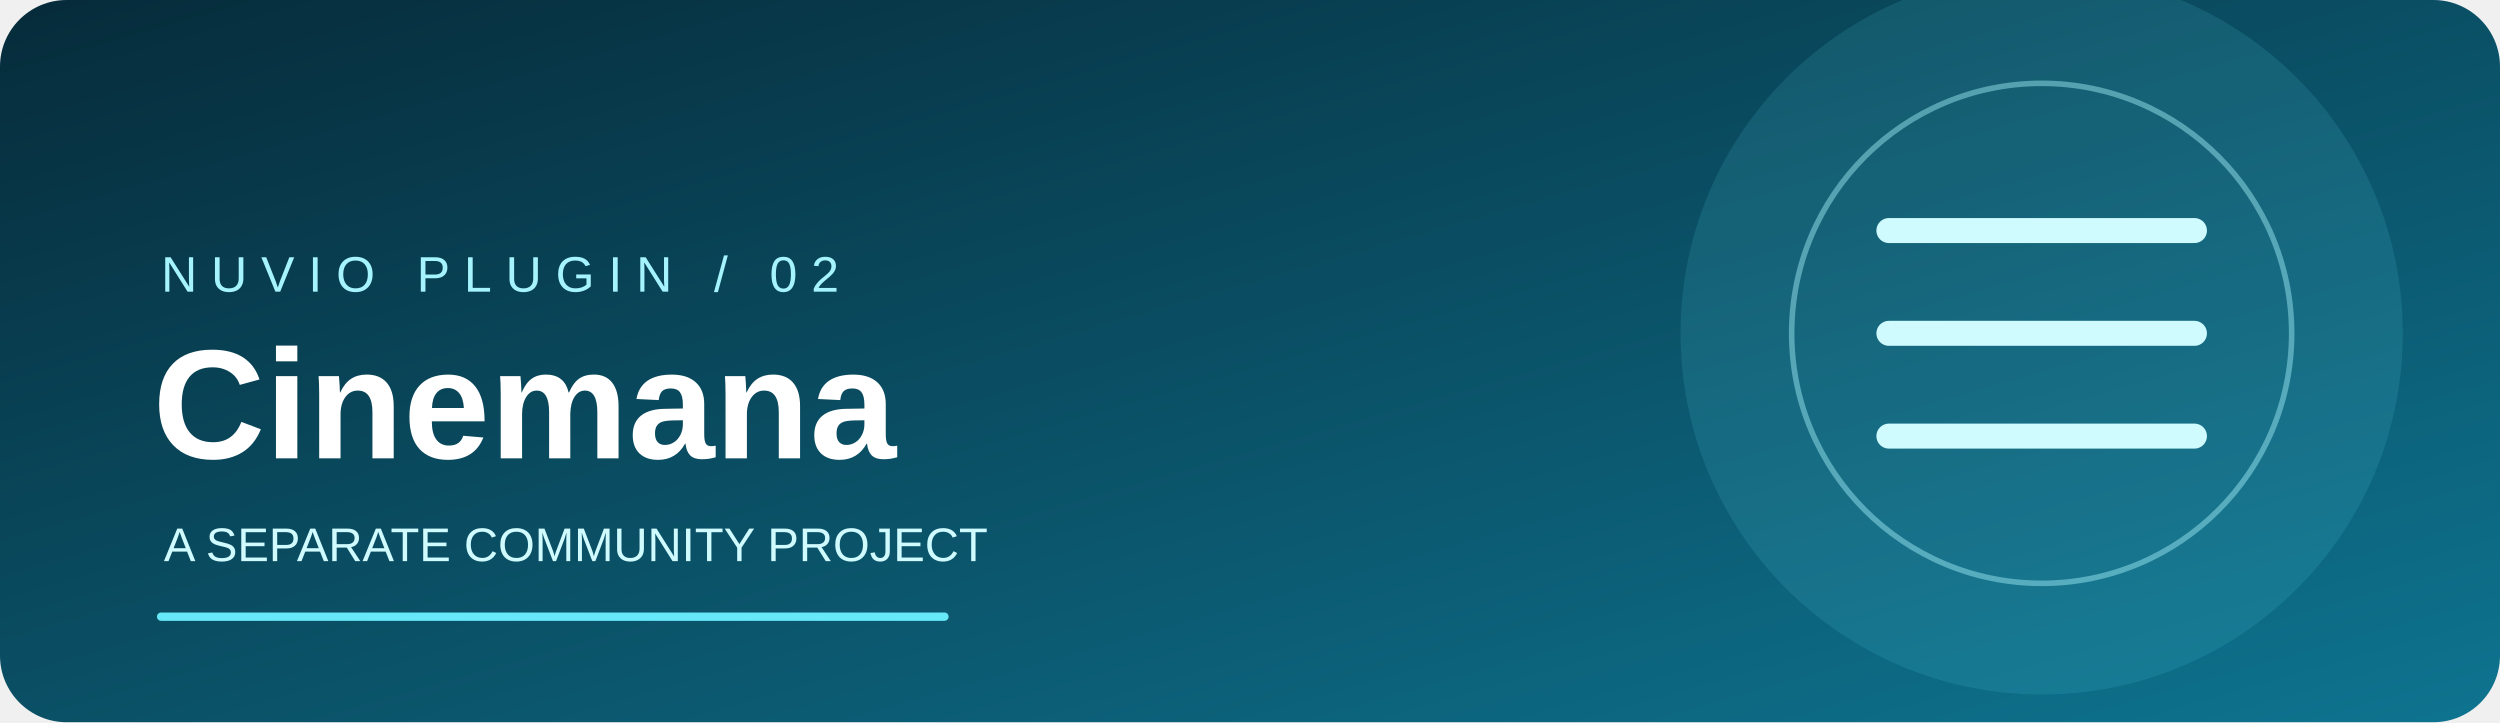
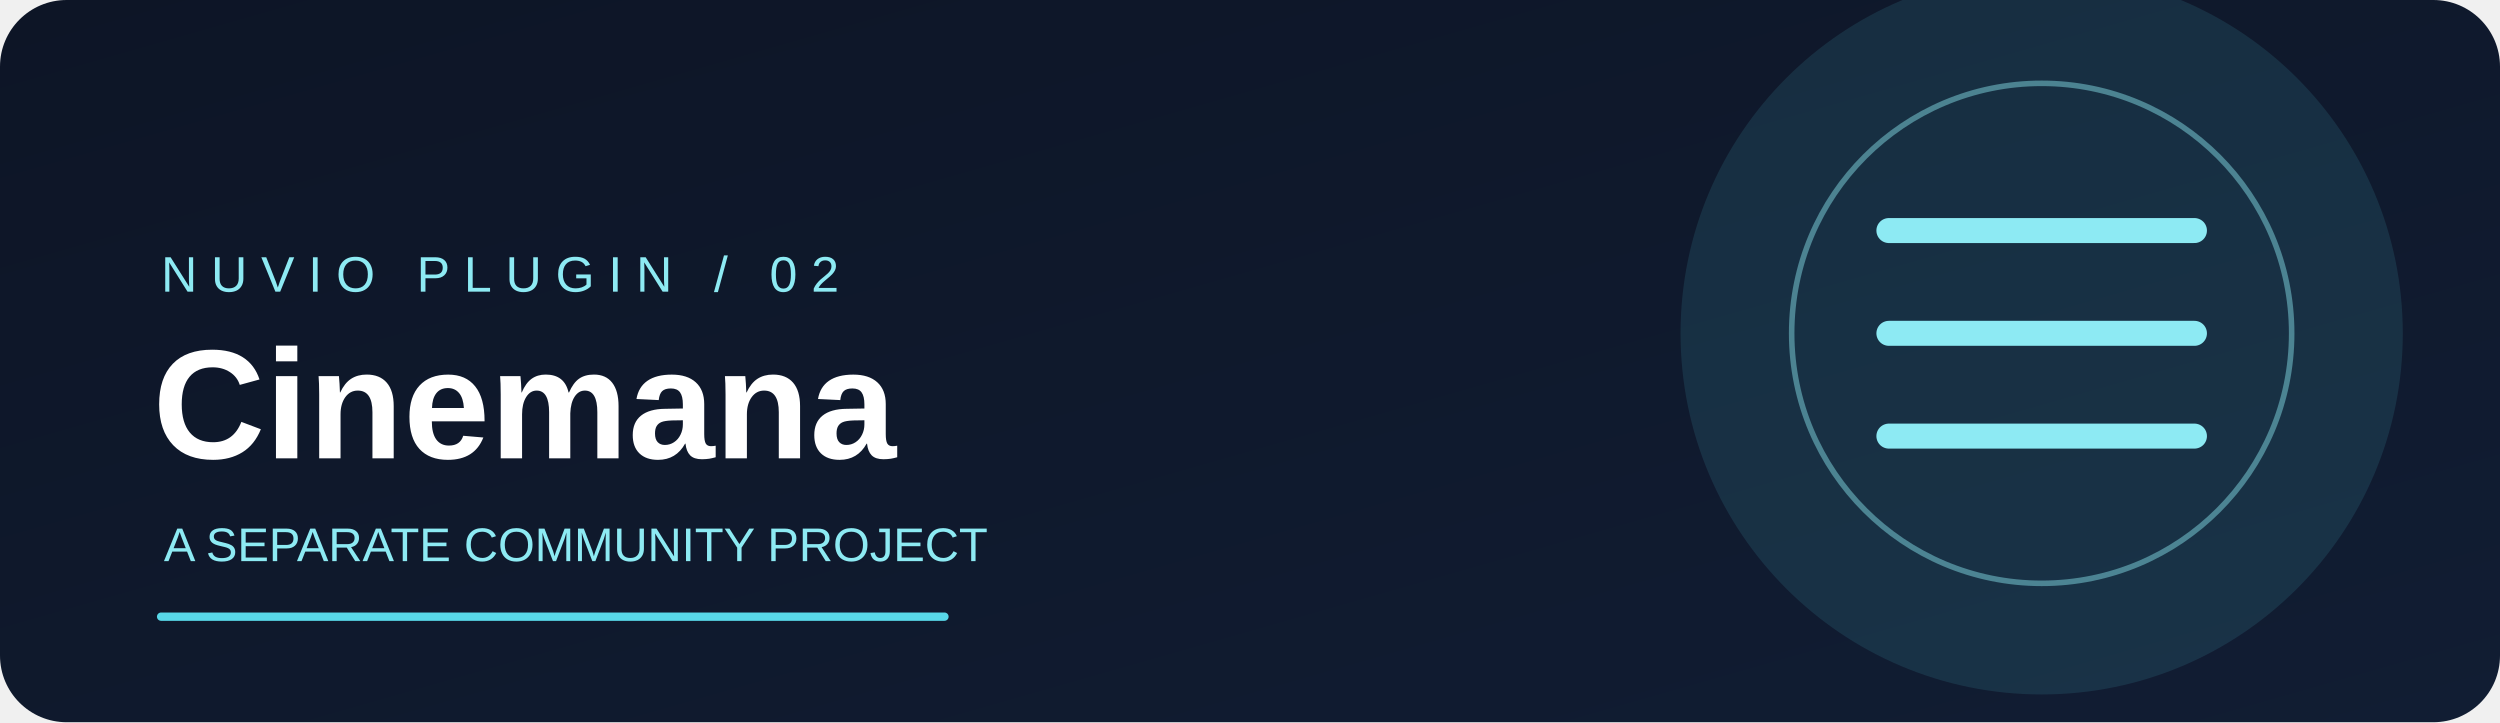
<svg xmlns="http://www.w3.org/2000/svg" width="900" height="260" viewBox="0 0 900 260">
  <defs>
    <linearGradient id="g" x2="1" y2="1">
-       <stop stop-color="#062B3A" />
-       <stop offset="1" stop-color="#0E7490" />
+       <stop stop-color="#0D1526" />
+       <stop offset="1" stop-color="#111D33" />
    </linearGradient>
  </defs>
  <rect width="900" height="260" rx="24" fill="url(#g)" />
-   <circle cx="735" cy="120" r="130" fill="#67E8F9" opacity=".12" />
-   <circle cx="735" cy="120" r="90" fill="none" stroke="#A5F3FC" stroke-opacity=".45" stroke-width="2" />
-   <path d="M680 83H790M680 120H790M680 157H790" stroke="#CFFAFE" stroke-width="9" stroke-linecap="round" />
-   <text x="58" y="105" fill="#A5F3FC" font-family="Arial" font-size="18" letter-spacing="5">NUVIO PLUGIN / 02</text>
+   <circle cx="735" cy="120" r="130" fill="#58D8E8" opacity=".12" />
+   <circle cx="735" cy="120" r="90" fill="none" stroke="#8DEAF3" stroke-opacity=".45" stroke-width="2" />
+   <path d="M680 83H790M680 120H790M680 157H790" stroke="#8DEAF3" stroke-width="9" stroke-linecap="round" />
+   <text x="58" y="105" fill="#8DEAF3" font-family="Arial" font-size="18" letter-spacing="5">NUVIO PLUGIN / 02</text>
  <text x="55" y="165" fill="#FFFFFF" font-family="Arial" font-size="56" font-weight="bold">Cinemana</text>
-   <text x="59" y="202" fill="#CFFAFE" font-family="Arial" font-size="17">A SEPARATE COMMUNITY PROJECT</text>
-   <path d="M58 222H340" stroke="#67E8F9" stroke-width="3" stroke-linecap="round" />
+   <text x="59" y="202" fill="#8DEAF3" font-family="Arial" font-size="17">A SEPARATE COMMUNITY PROJECT</text>
+   <path d="M58 222H340" stroke="#58D8E8" stroke-width="3" stroke-linecap="round" />
</svg>
